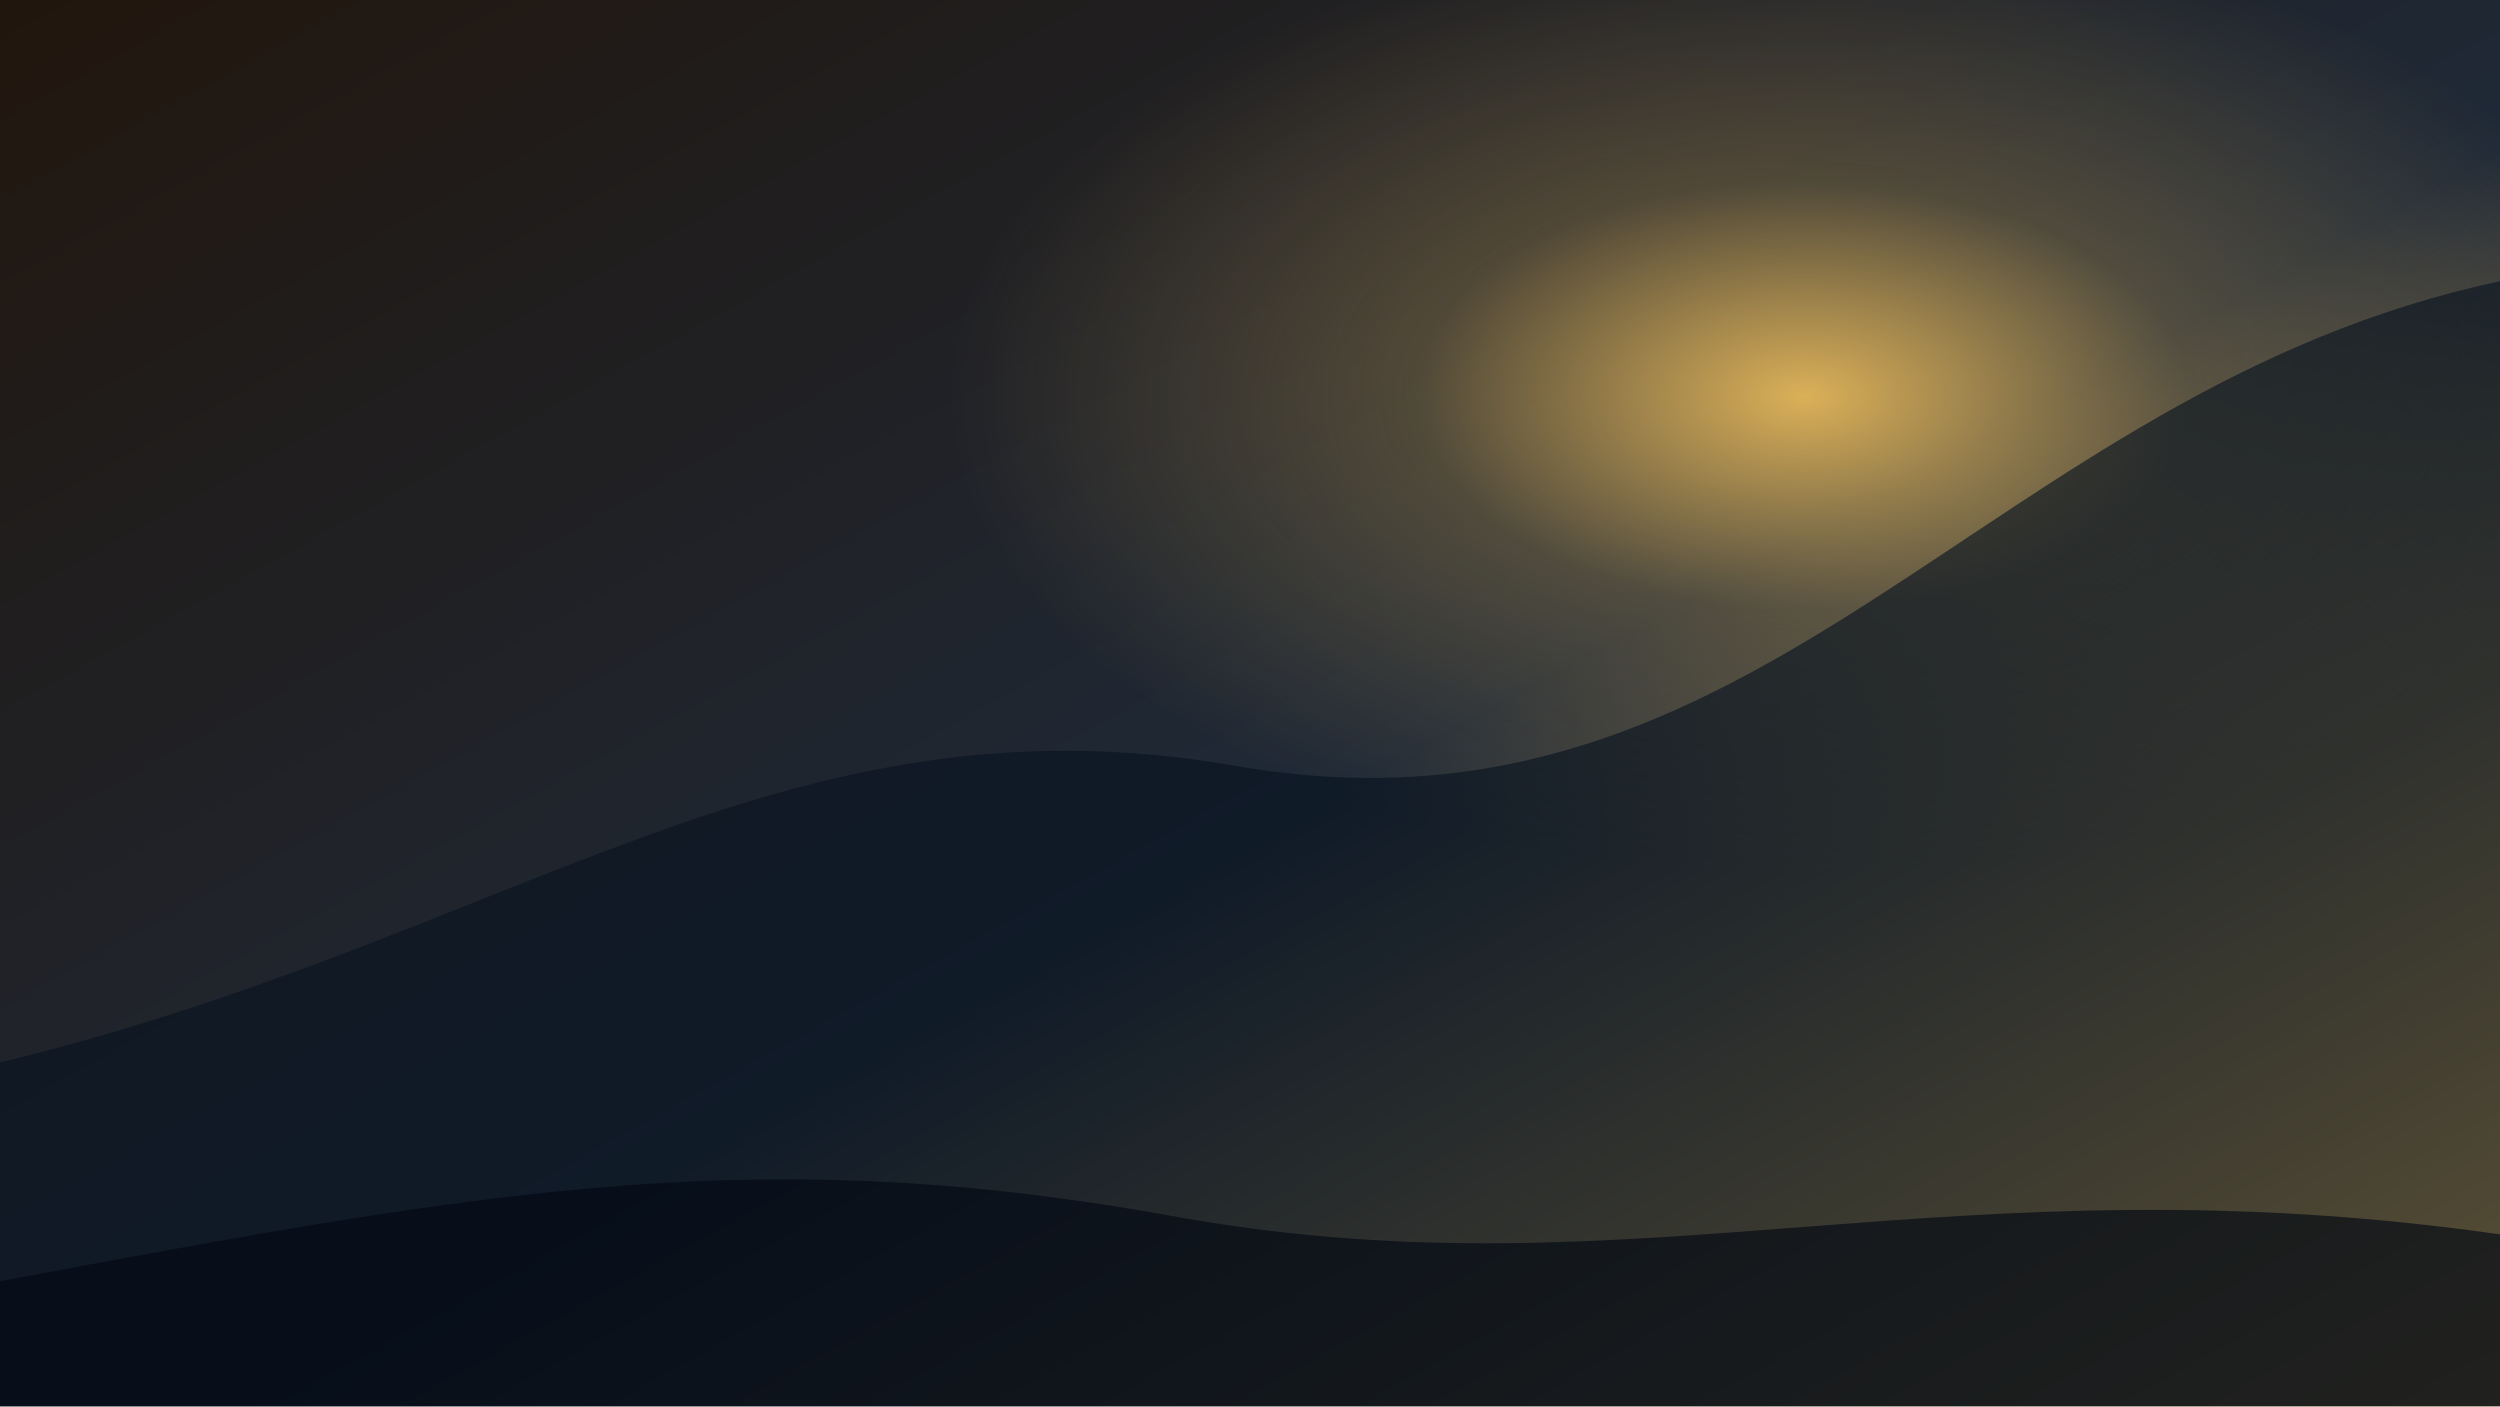
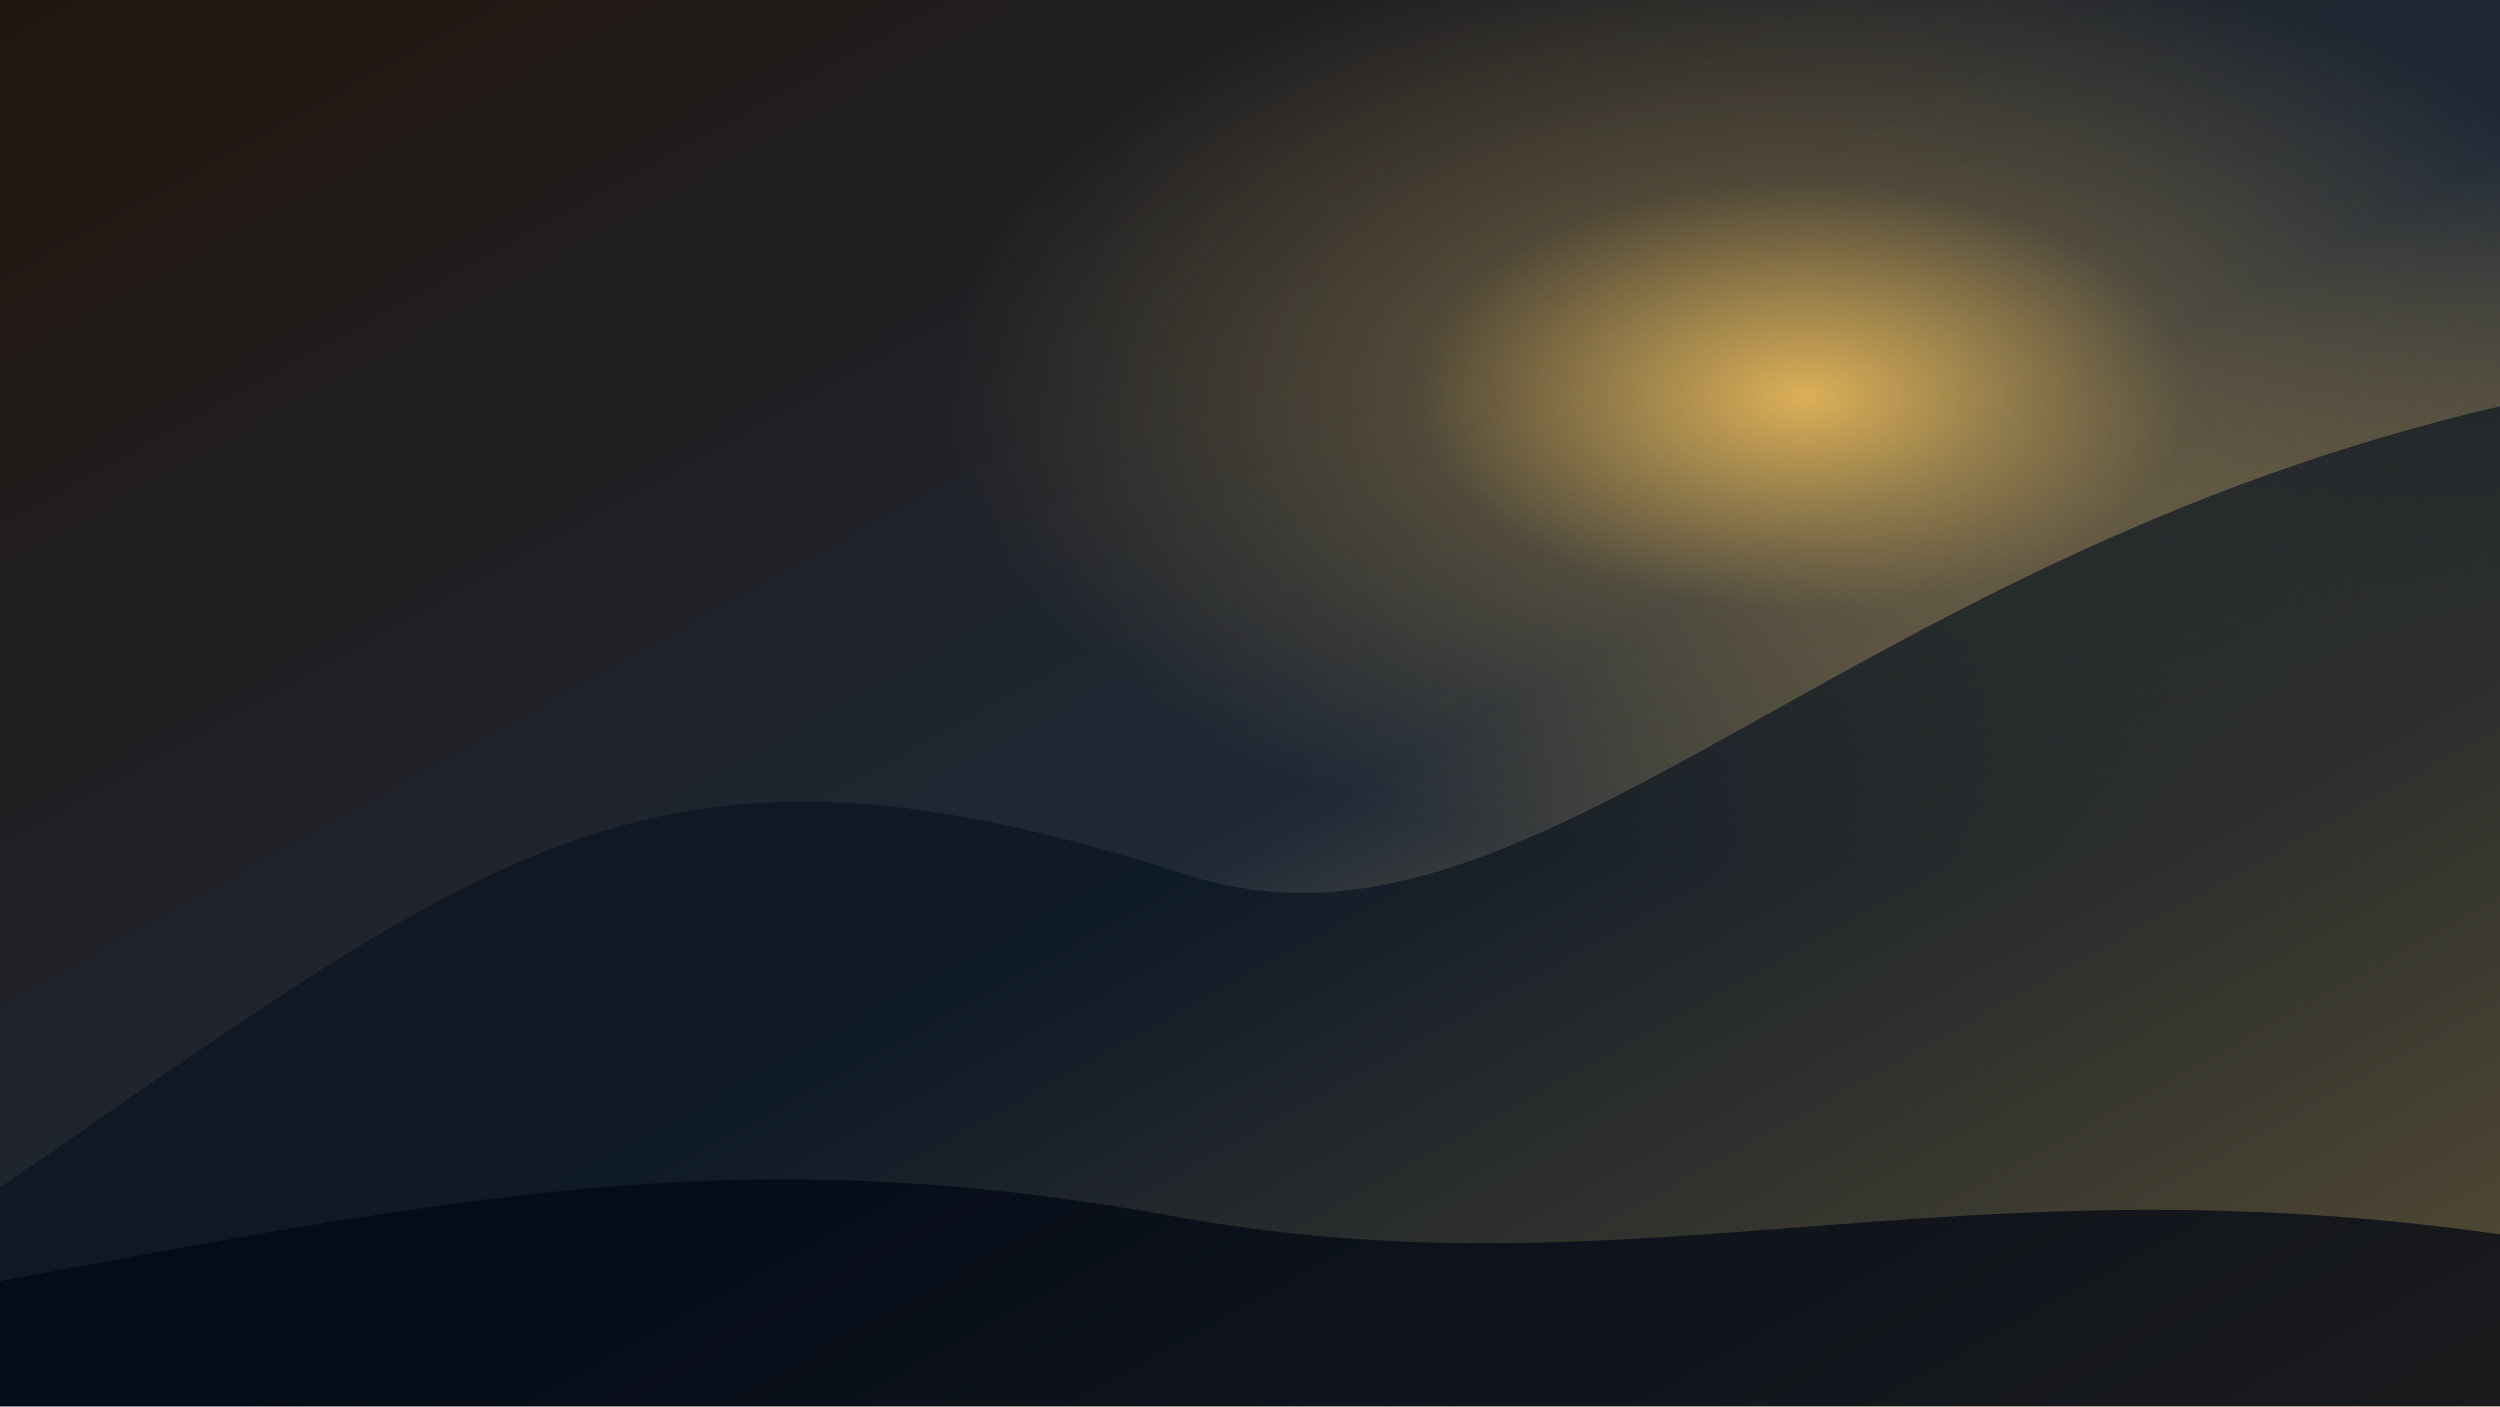
<svg xmlns="http://www.w3.org/2000/svg" viewBox="0 0 1600 900">
  <defs>
    <linearGradient id="sky" x1="0" y1="0" x2="1" y2="1">
      <stop stop-color="#21160d" />
      <stop offset=".55" stop-color="#1f2937" />
      <stop offset="1" stop-color="#e5b75a" />
    </linearGradient>
    <radialGradient id="sun" cx=".72" cy=".28" r=".34">
      <stop stop-color="#e5b75a" stop-opacity=".95" />
      <stop offset=".45" stop-color="#e5b75a" stop-opacity=".25" />
      <stop offset="1" stop-color="#e5b75a" stop-opacity="0" />
    </radialGradient>
  </defs>
  <rect width="1600" height="900" fill="url(#sky)" />
  <rect width="1600" height="900" fill="url(#sun)" />
-   <path d="M0 680 C330 600 500 440 790 490 C1130 550 1270 250 1600 180 L1600 900 L0 900 Z" fill="#06111f" opacity=".62" />
-   <path d="M0 820 C320 760 490 730 760 780 C1050 830 1250 740 1600 790 L1600 900 L0 900 Z" fill="#020713" opacity=".65" />
+   <path d="M0 760 C320 540 420 450 760 560 C980 630 1170 360 1600 260 L1600 900 L0 900 Z" fill="#06111f" opacity=".64" />
+   <path d="M0 820 C320 760 490 730 760 780 C1050 830 1250 740 1600 790 L1600 900 L0 900 Z" fill="#020713" opacity=".72" />
</svg>
